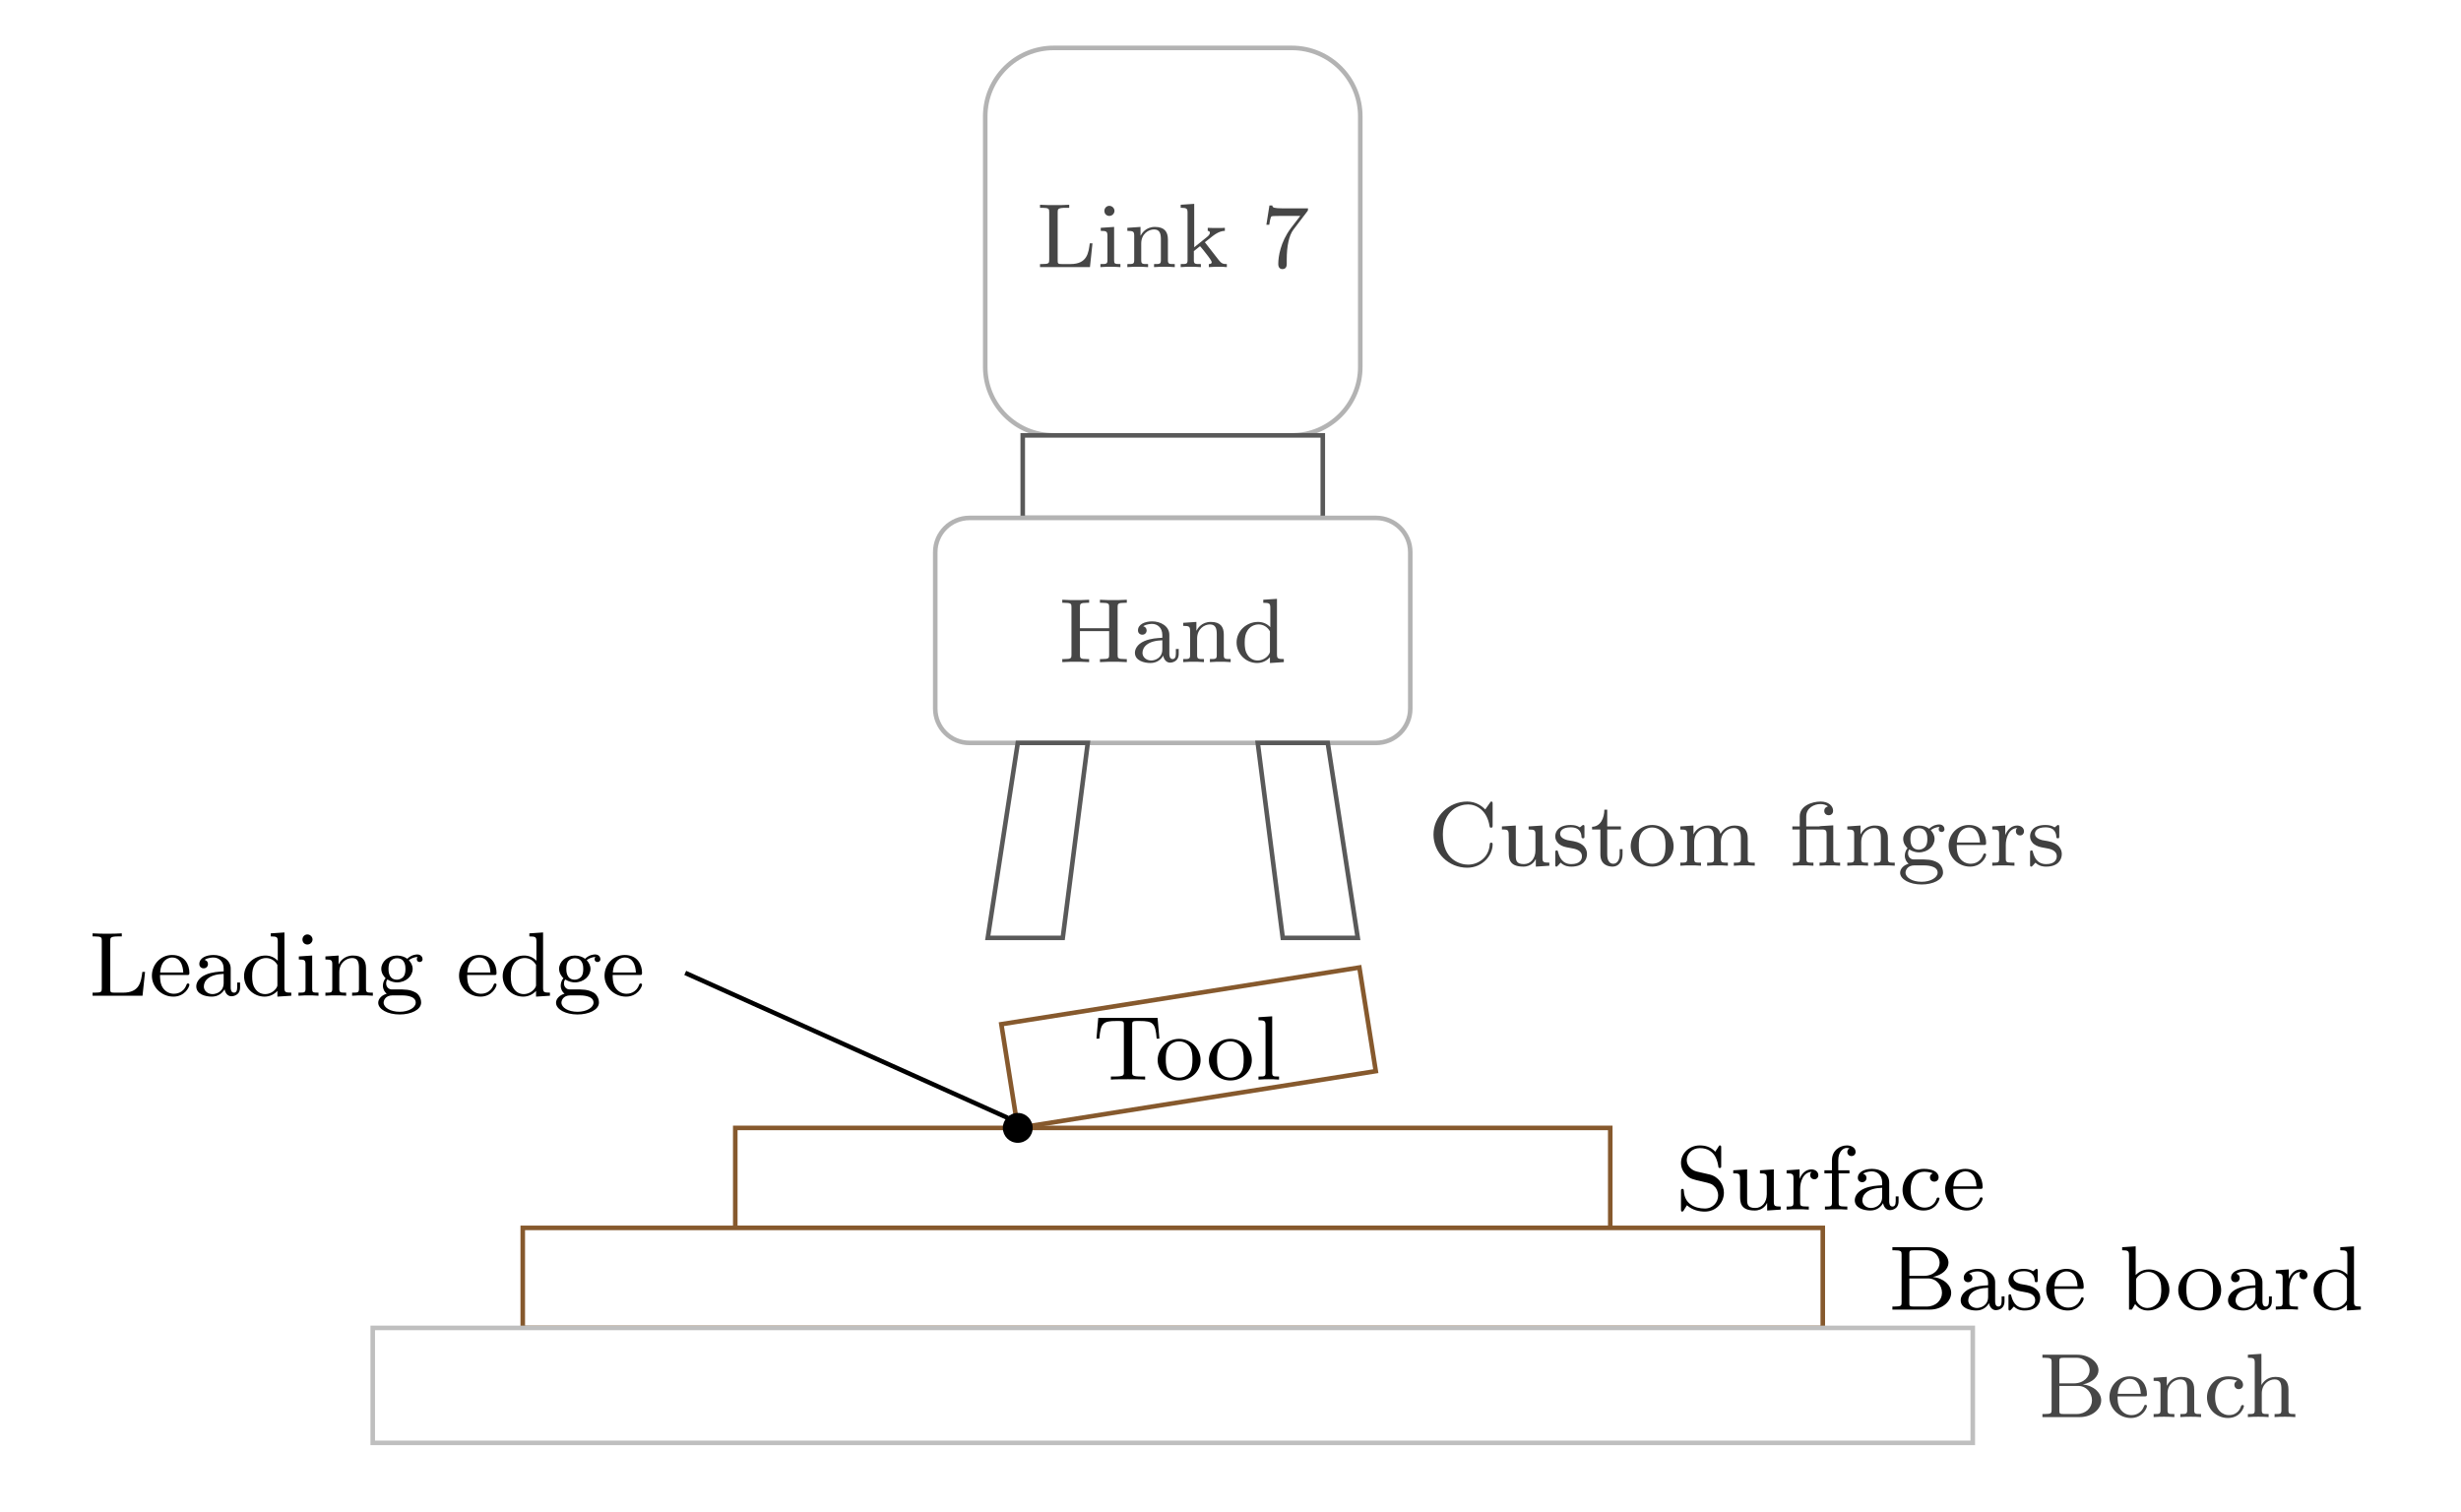
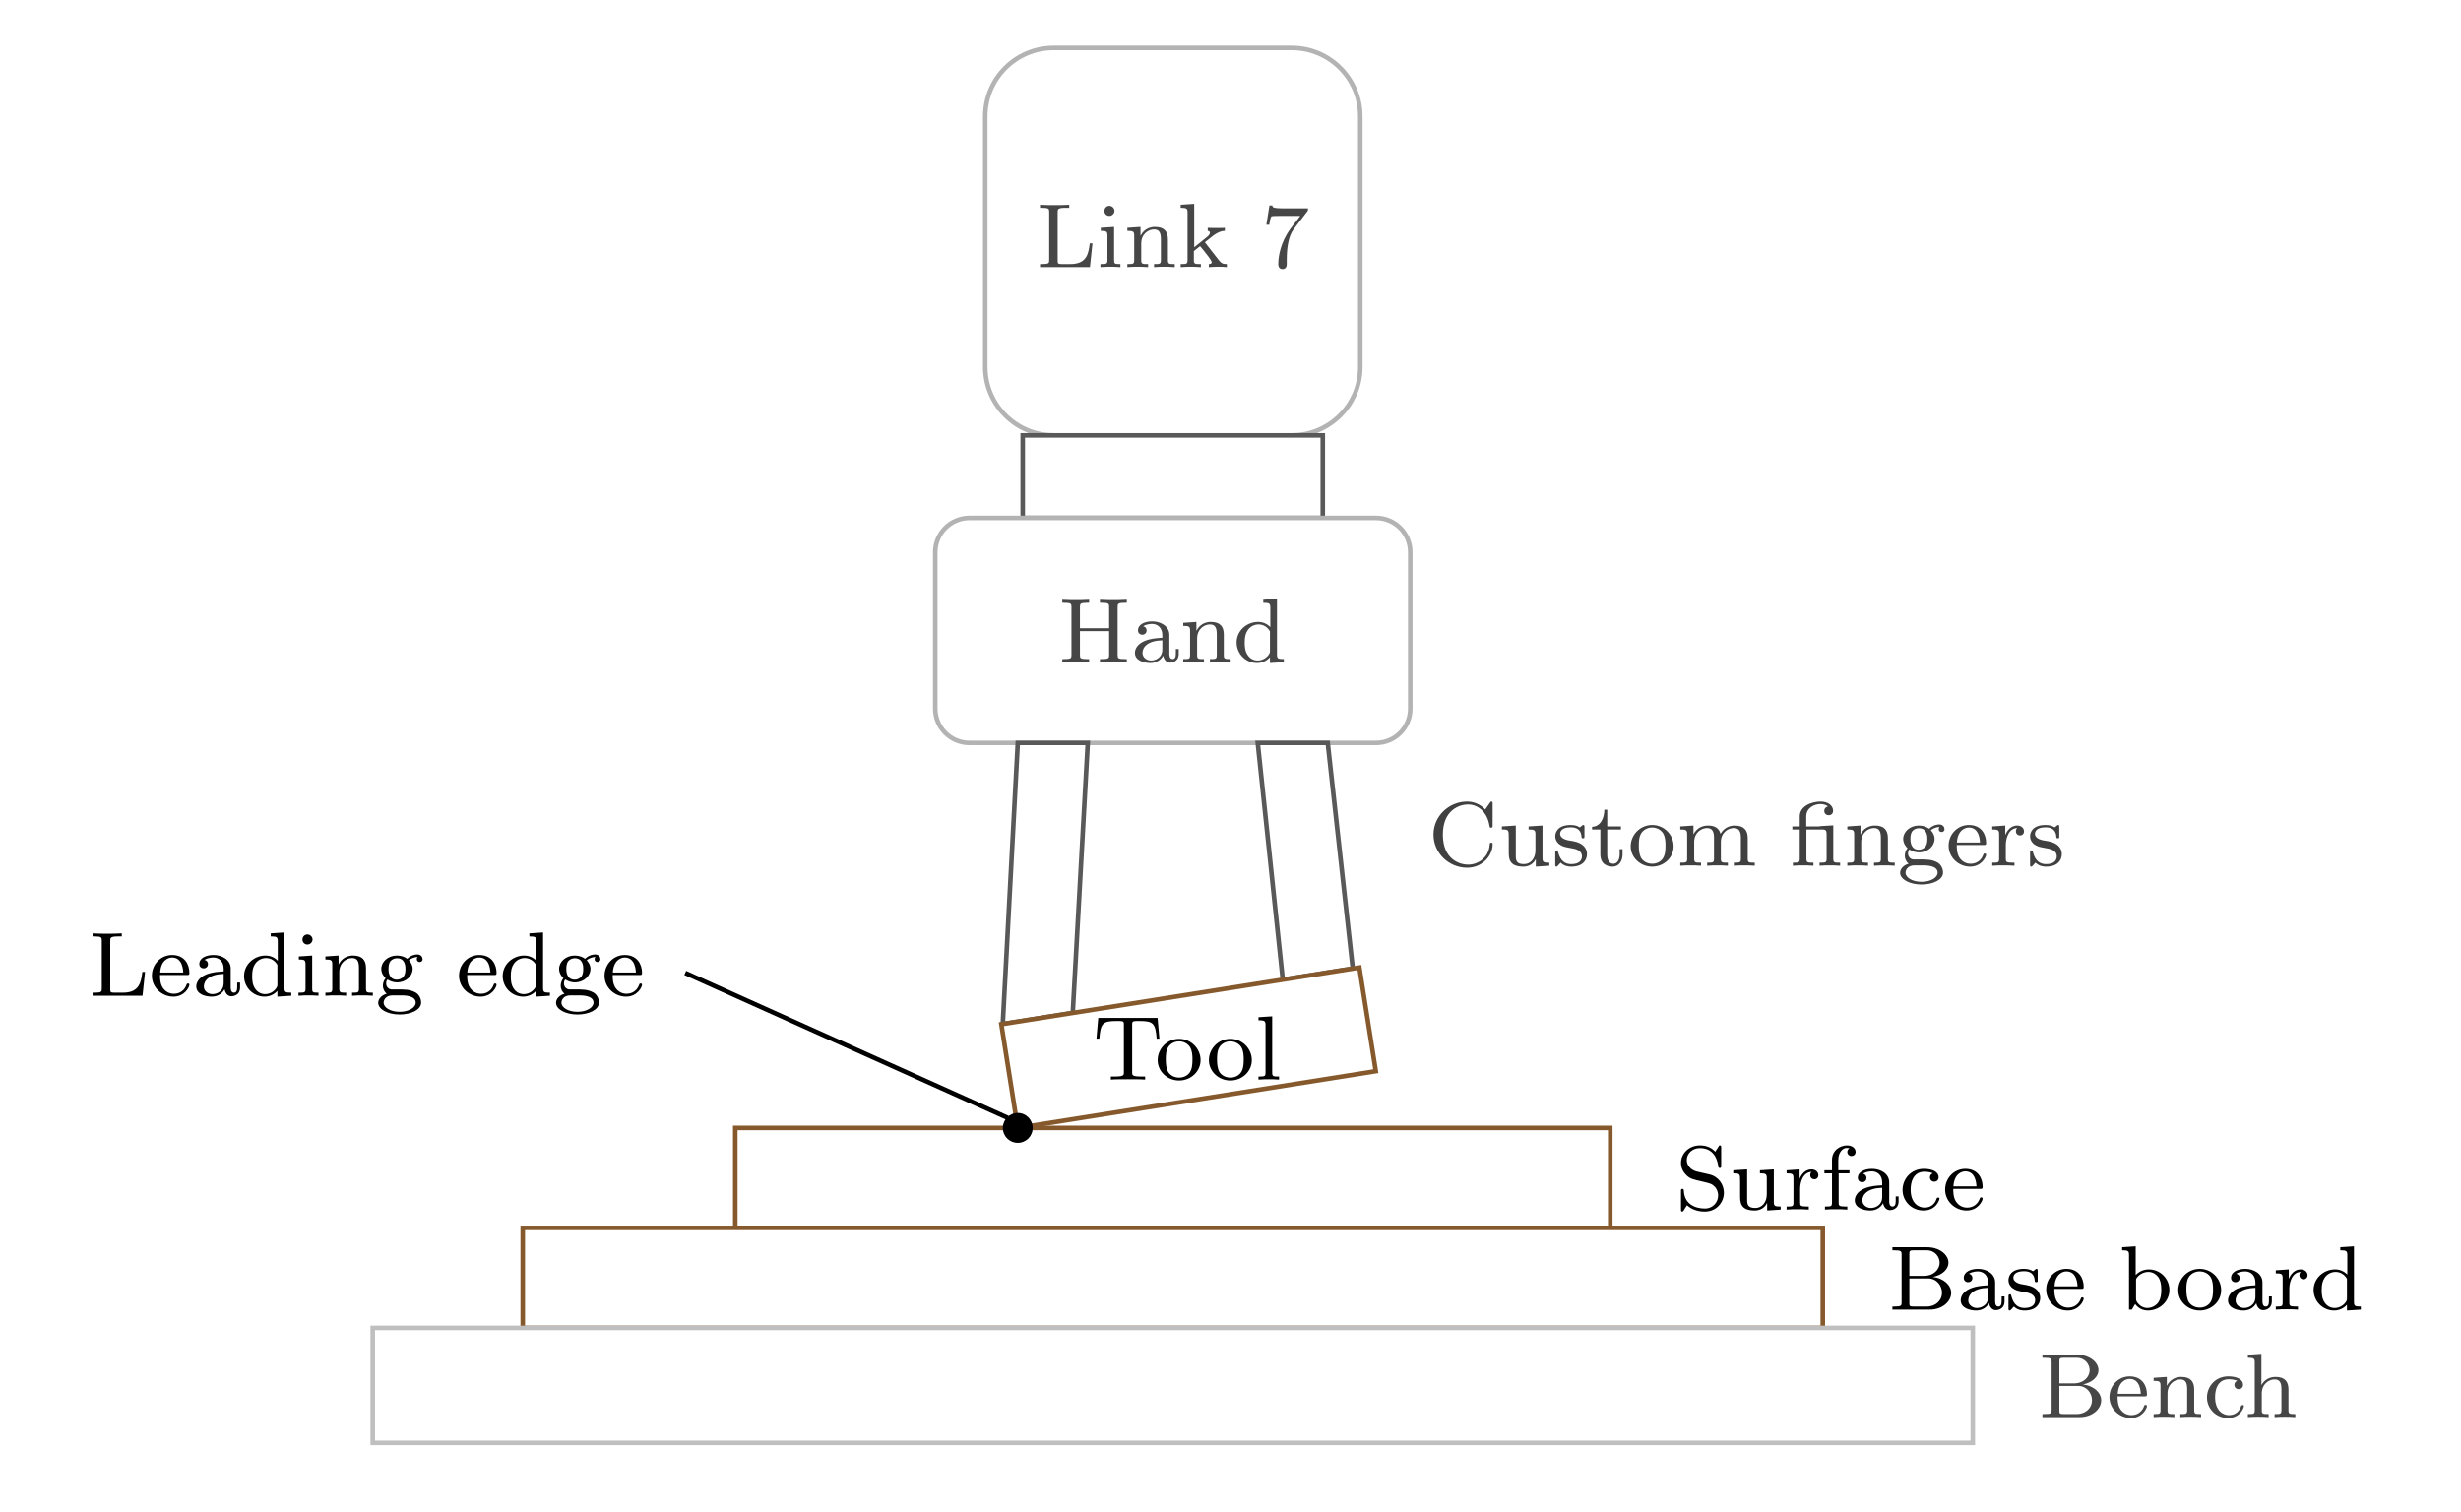
- <svg xmlns="http://www.w3.org/2000/svg" xmlns:xlink="http://www.w3.org/1999/xlink" width="213.285pt" height="131.031pt" viewBox="0 0 213.285 131.031">
+ <svg xmlns="http://www.w3.org/2000/svg" xmlns:xlink="http://www.w3.org/1999/xlink" width="213.285" height="131.031" viewBox="0 0 213.285 131.031">
  <defs>
    <g>
      <g id="glyph-0-0">
        <path d="M 4.891 -2.062 L 4.656 -2.062 C 4.547 -1.234 4.438 -0.266 2.984 -0.266 L 2.25 -0.266 C 1.891 -0.266 1.875 -0.312 1.875 -0.578 L 1.875 -4.75 C 1.875 -5.031 1.875 -5.141 2.609 -5.141 L 2.875 -5.141 L 2.875 -5.406 C 2.516 -5.375 1.938 -5.375 1.562 -5.375 C 1.031 -5.375 1.016 -5.375 0.344 -5.406 L 0.344 -5.141 L 0.516 -5.141 C 1.125 -5.141 1.141 -5.047 1.141 -4.766 L 1.141 -0.641 C 1.141 -0.344 1.125 -0.266 0.516 -0.266 L 0.344 -0.266 L 0.344 0 L 4.672 0 Z M 4.891 -2.062 " />
      </g>
      <g id="glyph-0-1">
        <path d="M 1.547 -4.875 C 1.547 -5.094 1.359 -5.312 1.094 -5.312 C 0.875 -5.312 0.672 -5.125 0.672 -4.875 C 0.672 -4.594 0.891 -4.438 1.094 -4.438 C 1.375 -4.438 1.547 -4.672 1.547 -4.875 Z M 0.359 -3.406 L 0.359 -3.141 C 0.859 -3.141 0.938 -3.094 0.938 -2.703 L 0.938 -0.609 C 0.938 -0.266 0.844 -0.266 0.328 -0.266 L 0.328 0 C 0.641 -0.031 1.078 -0.031 1.203 -0.031 C 1.297 -0.031 1.781 -0.031 2.062 0 L 2.062 -0.266 C 1.547 -0.266 1.516 -0.297 1.516 -0.609 L 1.516 -3.484 Z M 0.359 -3.406 " />
      </g>
      <g id="glyph-0-2">
        <path d="M 3.844 -2.391 C 3.844 -3.062 3.547 -3.484 2.719 -3.484 C 1.922 -3.484 1.578 -2.922 1.484 -2.734 L 1.469 -2.734 L 1.469 -3.484 L 0.328 -3.406 L 0.328 -3.141 C 0.859 -3.141 0.922 -3.078 0.922 -2.703 L 0.922 -0.609 C 0.922 -0.266 0.828 -0.266 0.328 -0.266 L 0.328 0 C 0.672 -0.031 1.016 -0.031 1.219 -0.031 C 1.453 -0.031 1.781 -0.031 2.125 0 L 2.125 -0.266 C 1.625 -0.266 1.531 -0.266 1.531 -0.609 L 1.531 -2.047 C 1.531 -2.875 2.156 -3.266 2.641 -3.266 C 3.125 -3.266 3.234 -2.922 3.234 -2.422 L 3.234 -0.609 C 3.234 -0.266 3.141 -0.266 2.641 -0.266 L 2.641 0 C 2.984 -0.031 3.328 -0.031 3.547 -0.031 C 3.766 -0.031 4.109 -0.031 4.438 0 L 4.438 -0.266 C 3.938 -0.266 3.844 -0.266 3.844 -0.609 Z M 3.844 -2.391 " />
      </g>
      <g id="glyph-0-3">
        <path d="M 2.375 -2.156 L 3.047 -2.688 C 3.578 -3.094 3.906 -3.141 4.109 -3.141 L 4.109 -3.406 C 3.906 -3.391 3.797 -3.391 3.484 -3.391 C 3.094 -3.391 2.984 -3.391 2.625 -3.406 L 2.625 -3.141 C 2.781 -3.141 2.812 -3.031 2.812 -2.984 C 2.812 -2.828 2.656 -2.688 2.594 -2.641 L 1.453 -1.719 L 1.453 -5.484 L 0.281 -5.406 L 0.281 -5.141 C 0.812 -5.141 0.875 -5.078 0.875 -4.703 L 0.875 -0.609 C 0.875 -0.266 0.781 -0.266 0.281 -0.266 L 0.281 0 C 0.578 -0.031 1.016 -0.031 1.141 -0.031 C 1.297 -0.031 1.719 -0.031 2.031 0 L 2.031 -0.266 C 1.516 -0.266 1.422 -0.266 1.422 -0.609 L 1.422 -1.391 L 1.953 -1.812 C 1.984 -1.812 2.188 -1.531 2.312 -1.391 C 2.438 -1.219 2.562 -1.062 2.688 -0.906 C 2.797 -0.75 2.969 -0.531 2.969 -0.422 C 2.969 -0.281 2.812 -0.266 2.719 -0.266 L 2.719 0 C 3.062 -0.031 3.422 -0.031 3.547 -0.031 C 3.844 -0.031 4.016 -0.031 4.281 0 L 4.281 -0.266 C 3.953 -0.266 3.812 -0.297 3.531 -0.672 Z M 2.375 -2.156 " />
      </g>
      <g id="glyph-0-4">
        <path d="M 4 -4.812 C 4.078 -4.906 4.078 -4.922 4.078 -5.094 L 2.062 -5.094 C 1.859 -5.094 1.625 -5.094 1.422 -5.109 C 1.016 -5.141 1 -5.219 0.984 -5.344 L 0.734 -5.344 L 0.469 -3.672 L 0.719 -3.672 C 0.734 -3.797 0.812 -4.344 0.922 -4.406 C 1.016 -4.438 1.609 -4.438 1.719 -4.438 L 3.406 -4.438 L 2.578 -3.359 C 1.688 -2.156 1.5 -0.906 1.5 -0.281 C 1.5 -0.203 1.5 0.172 1.859 0.172 C 2.234 0.172 2.234 -0.188 2.234 -0.281 L 2.234 -0.672 C 2.234 -1.797 2.422 -2.734 2.812 -3.25 Z M 4 -4.812 " />
      </g>
      <g id="glyph-0-5">
        <path d="M 5.141 -4.766 C 5.141 -5.047 5.156 -5.141 5.766 -5.141 L 5.938 -5.141 L 5.938 -5.406 C 5.266 -5.375 5.25 -5.375 4.781 -5.375 C 4.297 -5.375 4.281 -5.375 3.609 -5.406 L 3.609 -5.141 L 3.781 -5.141 C 4.391 -5.141 4.406 -5.047 4.406 -4.766 L 4.406 -2.938 L 1.875 -2.938 L 1.875 -4.766 C 1.875 -5.047 1.891 -5.141 2.5 -5.141 L 2.672 -5.141 L 2.672 -5.406 C 2 -5.375 1.984 -5.375 1.516 -5.375 C 1.031 -5.375 1.016 -5.375 0.344 -5.406 L 0.344 -5.141 L 0.516 -5.141 C 1.125 -5.141 1.141 -5.047 1.141 -4.766 L 1.141 -0.641 C 1.141 -0.344 1.125 -0.266 0.516 -0.266 L 0.344 -0.266 L 0.344 0 C 1.016 -0.031 1.031 -0.031 1.516 -0.031 C 1.984 -0.031 2 -0.031 2.672 0 L 2.672 -0.266 L 2.5 -0.266 C 1.891 -0.266 1.875 -0.344 1.875 -0.641 L 1.875 -2.688 L 4.406 -2.688 L 4.406 -0.641 C 4.406 -0.344 4.391 -0.266 3.781 -0.266 L 3.609 -0.266 L 3.609 0 C 4.281 -0.031 4.297 -0.031 4.781 -0.031 C 5.25 -0.031 5.266 -0.031 5.938 0 L 5.938 -0.266 L 5.766 -0.266 C 5.156 -0.266 5.141 -0.344 5.141 -0.641 Z M 5.141 -4.766 " />
      </g>
      <g id="glyph-0-6">
        <path d="M 3.328 -2.359 C 3.328 -3.125 2.562 -3.531 1.844 -3.531 C 1.188 -3.531 0.609 -3.266 0.609 -2.75 C 0.609 -2.516 0.781 -2.375 0.984 -2.375 C 1.203 -2.375 1.359 -2.531 1.359 -2.75 C 1.359 -2.938 1.234 -3.062 1.062 -3.109 C 1.359 -3.312 1.781 -3.312 1.828 -3.312 C 2.281 -3.312 2.719 -3 2.719 -2.344 L 2.719 -2.109 C 2.266 -2.078 1.734 -2.062 1.172 -1.828 C 0.484 -1.531 0.344 -1.062 0.344 -0.812 C 0.344 -0.125 1.141 0.078 1.688 0.078 C 2.266 0.078 2.625 -0.25 2.797 -0.562 C 2.844 -0.266 3.047 0.047 3.391 0.047 C 3.469 0.047 4.141 0.016 4.141 -0.719 L 4.141 -1.141 L 3.891 -1.141 L 3.891 -0.719 C 3.891 -0.391 3.781 -0.266 3.609 -0.266 C 3.328 -0.266 3.328 -0.625 3.328 -0.719 Z M 2.719 -1.109 C 2.719 -0.344 2.078 -0.141 1.75 -0.141 C 1.344 -0.141 1 -0.422 1 -0.797 C 1 -1.328 1.484 -1.859 2.719 -1.891 Z M 2.719 -1.109 " />
      </g>
      <g id="glyph-0-7">
        <path d="M 2.594 -5.406 L 2.594 -5.141 C 3.141 -5.141 3.203 -5.078 3.203 -4.703 L 3.203 -3.031 C 2.922 -3.328 2.547 -3.484 2.141 -3.484 C 1.156 -3.484 0.281 -2.719 0.281 -1.703 C 0.281 -0.734 1.062 0.078 2.062 0.078 C 2.531 0.078 2.922 -0.141 3.172 -0.422 L 3.172 0.078 L 4.375 0 L 4.375 -0.266 C 3.844 -0.266 3.781 -0.312 3.781 -0.703 L 3.781 -5.484 Z M 3.172 -0.984 C 3.172 -0.844 3.172 -0.812 3.062 -0.641 C 2.844 -0.328 2.469 -0.141 2.109 -0.141 C 1.734 -0.141 1.422 -0.328 1.234 -0.625 C 1.016 -0.938 0.984 -1.328 0.984 -1.688 C 0.984 -2.156 1.047 -2.469 1.234 -2.75 C 1.422 -3.047 1.781 -3.266 2.188 -3.266 C 2.562 -3.266 2.938 -3.078 3.172 -2.672 Z M 3.172 -0.984 " />
      </g>
      <g id="glyph-0-8">
        <path d="M 5.594 -5.359 C 5.594 -5.484 5.594 -5.562 5.484 -5.562 C 5.438 -5.562 5.422 -5.562 5.359 -5.453 L 4.953 -4.875 C 4.672 -5.172 4.141 -5.562 3.391 -5.562 C 1.797 -5.562 0.469 -4.297 0.469 -2.703 C 0.469 -1.109 1.781 0.172 3.391 0.172 C 4.719 0.172 5.594 -0.891 5.594 -1.844 C 5.594 -1.922 5.594 -2 5.469 -2 C 5.375 -2 5.359 -1.953 5.344 -1.875 C 5.281 -0.672 4.297 -0.094 3.469 -0.094 C 2.797 -0.094 1.281 -0.5 1.281 -2.703 C 1.281 -4.828 2.719 -5.312 3.469 -5.312 C 4.203 -5.312 5.125 -4.781 5.328 -3.422 C 5.344 -3.359 5.344 -3.297 5.453 -3.297 C 5.594 -3.297 5.594 -3.359 5.594 -3.5 Z M 5.594 -5.359 " />
      </g>
      <g id="glyph-0-9">
        <path d="M 2.641 -3.406 L 2.641 -3.141 C 3.172 -3.141 3.234 -3.078 3.234 -2.703 L 3.234 -1.328 C 3.234 -0.641 2.828 -0.141 2.234 -0.141 C 1.562 -0.141 1.531 -0.484 1.531 -0.875 L 1.531 -3.484 L 0.328 -3.406 L 0.328 -3.141 C 0.922 -3.141 0.922 -3.109 0.922 -2.406 L 0.922 -1.219 C 0.922 -0.656 0.922 0.078 2.188 0.078 C 2.938 0.078 3.219 -0.484 3.25 -0.562 L 3.266 -0.562 L 3.266 0.078 L 4.438 0 L 4.438 -0.266 C 3.906 -0.266 3.844 -0.312 3.844 -0.703 L 3.844 -3.484 Z M 2.641 -3.406 " />
      </g>
      <g id="glyph-0-10">
        <path d="M 2.812 -3.328 C 2.812 -3.453 2.812 -3.531 2.719 -3.531 C 2.672 -3.531 2.656 -3.531 2.516 -3.406 C 2.5 -3.391 2.438 -3.328 2.406 -3.328 C 2.406 -3.328 2.391 -3.328 2.344 -3.359 C 2.219 -3.438 1.984 -3.531 1.625 -3.531 C 0.516 -3.531 0.281 -2.922 0.281 -2.547 C 0.281 -2.156 0.562 -1.922 0.594 -1.891 C 0.906 -1.656 1.094 -1.625 1.625 -1.531 C 2 -1.469 2.594 -1.359 2.594 -0.812 C 2.594 -0.5 2.391 -0.141 1.672 -0.141 C 0.875 -0.141 0.641 -0.766 0.531 -1.172 C 0.5 -1.281 0.5 -1.328 0.406 -1.328 C 0.281 -1.328 0.281 -1.25 0.281 -1.109 L 0.281 -0.125 C 0.281 0 0.281 0.078 0.375 0.078 C 0.422 0.078 0.438 0.078 0.578 -0.078 C 0.609 -0.125 0.703 -0.219 0.75 -0.266 C 1.094 0.062 1.469 0.078 1.672 0.078 C 2.688 0.078 3.031 -0.5 3.031 -1.016 C 3.031 -1.406 2.797 -1.953 1.859 -2.125 C 1.797 -2.141 1.359 -2.219 1.328 -2.219 C 1.078 -2.281 0.703 -2.438 0.703 -2.766 C 0.703 -3 0.875 -3.328 1.625 -3.328 C 2.516 -3.328 2.547 -2.688 2.562 -2.453 C 2.578 -2.391 2.625 -2.375 2.688 -2.375 C 2.812 -2.375 2.812 -2.422 2.812 -2.578 Z M 2.812 -3.328 " />
      </g>
      <g id="glyph-0-11">
        <path d="M 1.469 -3.141 L 2.656 -3.141 L 2.656 -3.406 L 1.469 -3.406 L 1.469 -4.859 L 1.219 -4.859 C 1.219 -4.141 0.891 -3.391 0.156 -3.375 L 0.156 -3.141 L 0.875 -3.141 L 0.875 -0.984 C 0.875 -0.062 1.578 0.078 1.938 0.078 C 2.469 0.078 2.797 -0.391 2.797 -0.984 L 2.797 -1.438 L 2.547 -1.438 L 2.547 -1 C 2.547 -0.453 2.297 -0.172 2 -0.172 C 1.469 -0.172 1.469 -0.844 1.469 -0.969 Z M 1.469 -3.141 " />
      </g>
      <g id="glyph-0-12">
        <path d="M 3.953 -1.688 C 3.953 -2.672 3.141 -3.531 2.094 -3.531 C 1.047 -3.531 0.234 -2.672 0.234 -1.688 C 0.234 -0.703 1.078 0.078 2.094 0.078 C 3.109 0.078 3.953 -0.703 3.953 -1.688 Z M 2.094 -0.172 C 1.672 -0.172 1.344 -0.375 1.156 -0.641 C 0.969 -0.969 0.938 -1.359 0.938 -1.75 C 0.938 -2.062 0.938 -2.531 1.188 -2.875 C 1.391 -3.141 1.719 -3.312 2.094 -3.312 C 2.5 -3.312 2.844 -3.109 3.031 -2.828 C 3.234 -2.5 3.25 -2.078 3.25 -1.75 C 3.25 -1.391 3.234 -0.953 3.016 -0.625 C 2.797 -0.312 2.438 -0.172 2.094 -0.172 Z M 2.094 -0.172 " />
      </g>
      <g id="glyph-0-13">
        <path d="M 6.172 -2.391 C 6.172 -3.031 5.891 -3.484 5.031 -3.484 C 4.312 -3.484 3.938 -2.984 3.812 -2.766 C 3.672 -3.328 3.219 -3.484 2.719 -3.484 C 1.938 -3.484 1.578 -2.938 1.484 -2.734 L 1.469 -2.734 L 1.469 -3.484 L 0.328 -3.406 L 0.328 -3.141 C 0.859 -3.141 0.922 -3.078 0.922 -2.703 L 0.922 -0.609 C 0.922 -0.266 0.828 -0.266 0.328 -0.266 L 0.328 0 C 0.672 -0.031 1.016 -0.031 1.219 -0.031 C 1.453 -0.031 1.781 -0.031 2.125 0 L 2.125 -0.266 C 1.625 -0.266 1.531 -0.266 1.531 -0.609 L 1.531 -2.047 C 1.531 -2.875 2.156 -3.266 2.656 -3.266 C 3.156 -3.266 3.25 -2.859 3.25 -2.422 L 3.25 -0.609 C 3.25 -0.266 3.156 -0.266 2.656 -0.266 L 2.656 0 C 2.984 -0.031 3.344 -0.031 3.547 -0.031 C 3.781 -0.031 4.109 -0.031 4.453 0 L 4.453 -0.266 C 3.938 -0.266 3.844 -0.266 3.844 -0.609 L 3.844 -2.047 C 3.844 -2.875 4.469 -3.266 4.969 -3.266 C 5.484 -3.266 5.578 -2.859 5.578 -2.422 L 5.578 -0.609 C 5.578 -0.266 5.484 -0.266 4.969 -0.266 L 4.969 0 C 5.312 -0.031 5.656 -0.031 5.875 -0.031 C 6.109 -0.031 6.438 -0.031 6.781 0 L 6.781 -0.266 C 6.266 -0.266 6.172 -0.266 6.172 -0.609 Z M 6.172 -2.391 " />
      </g>
      <g id="glyph-0-14">
        <path d="M 2.75 -3.438 C 2.656 -3.422 2.609 -3.422 2.594 -3.422 C 2.578 -3.406 2.562 -3.406 2.453 -3.406 L 1.438 -3.406 L 1.438 -4.266 C 1.438 -5.047 2.172 -5.344 2.656 -5.344 C 2.891 -5.344 3.125 -5.297 3.328 -5.141 C 3.312 -5.141 3 -5.078 3 -4.75 C 3 -4.5 3.203 -4.375 3.391 -4.375 C 3.5 -4.375 3.766 -4.438 3.766 -4.766 C 3.766 -5.188 3.359 -5.562 2.688 -5.562 C 1.906 -5.562 0.875 -5.172 0.875 -4.281 L 0.875 -3.406 L 0.234 -3.406 L 0.234 -3.141 L 0.875 -3.141 L 0.875 -0.609 C 0.875 -0.266 0.781 -0.266 0.281 -0.266 L 0.281 0 C 0.578 -0.031 1.031 -0.031 1.156 -0.031 C 1.328 -0.031 1.75 -0.031 2.062 0 L 2.062 -0.266 C 1.547 -0.266 1.453 -0.266 1.453 -0.609 L 1.453 -3.141 L 2.812 -3.141 C 3.141 -3.141 3.203 -3.047 3.203 -2.719 L 3.203 -0.609 C 3.203 -0.266 3.109 -0.266 2.594 -0.266 L 2.594 0 C 2.906 -0.031 3.359 -0.031 3.484 -0.031 C 3.641 -0.031 4.078 -0.031 4.375 0 L 4.375 -0.266 C 3.875 -0.266 3.781 -0.266 3.781 -0.609 L 3.781 -3.5 Z M 2.75 -3.438 " />
      </g>
      <g id="glyph-0-15">
        <path d="M 1.375 -0.547 C 1.125 -0.562 0.922 -0.781 0.922 -1.062 C 0.922 -1.25 0.969 -1.328 1.031 -1.406 C 1.359 -1.203 1.672 -1.156 1.859 -1.156 C 2.641 -1.156 3.219 -1.703 3.219 -2.328 C 3.219 -2.625 3.078 -2.875 2.891 -3.078 C 3 -3.172 3.266 -3.344 3.656 -3.359 C 3.625 -3.328 3.578 -3.281 3.578 -3.156 C 3.578 -3.016 3.688 -2.922 3.828 -2.922 C 3.938 -2.922 4.078 -2.984 4.078 -3.172 C 4.078 -3.312 3.969 -3.578 3.625 -3.578 C 3.484 -3.578 3.109 -3.547 2.75 -3.203 C 2.547 -3.359 2.234 -3.484 1.859 -3.484 C 1.078 -3.484 0.5 -2.938 0.5 -2.328 C 0.5 -1.953 0.719 -1.672 0.875 -1.516 C 0.703 -1.328 0.641 -1.062 0.641 -0.875 C 0.641 -0.547 0.797 -0.312 0.969 -0.172 C 0.562 -0.062 0.234 0.25 0.234 0.609 C 0.234 1.172 1.047 1.625 2.094 1.625 C 3.078 1.625 3.953 1.219 3.953 0.594 C 3.953 0.172 3.703 -0.172 3.438 -0.297 C 2.969 -0.547 2.578 -0.547 1.812 -0.547 Z M 1.859 -1.391 C 1.125 -1.391 1.125 -2.156 1.125 -2.328 C 1.125 -2.609 1.172 -2.828 1.281 -2.984 C 1.422 -3.156 1.641 -3.25 1.859 -3.25 C 2.594 -3.25 2.594 -2.5 2.594 -2.328 C 2.594 -2.031 2.547 -1.828 2.438 -1.672 C 2.266 -1.453 2.016 -1.391 1.859 -1.391 Z M 2.234 -0.031 C 2.453 -0.031 3.484 -0.031 3.484 0.594 C 3.484 1.031 2.875 1.391 2.094 1.391 C 1.297 1.391 0.703 1.031 0.703 0.594 C 0.703 0.438 0.828 -0.031 1.484 -0.031 Z M 2.234 -0.031 " />
      </g>
      <g id="glyph-0-16">
        <path d="M 3.266 -1.797 C 3.438 -1.797 3.484 -1.797 3.484 -1.984 C 3.484 -2.688 3.094 -3.531 1.984 -3.531 C 1 -3.531 0.234 -2.719 0.234 -1.734 C 0.234 -0.719 1.094 0.078 2.094 0.078 C 3.094 0.078 3.484 -0.766 3.484 -0.953 C 3.484 -0.984 3.469 -1.062 3.359 -1.062 C 3.266 -1.062 3.25 -1 3.234 -0.953 C 2.953 -0.188 2.281 -0.172 2.141 -0.172 C 1.781 -0.172 1.422 -0.328 1.172 -0.703 C 0.938 -1.062 0.938 -1.562 0.938 -1.797 Z M 0.953 -2.016 C 1.016 -3.109 1.688 -3.312 1.984 -3.312 C 2.906 -3.312 2.938 -2.188 2.953 -2.016 Z M 0.953 -2.016 " />
      </g>
      <g id="glyph-0-17">
        <path d="M 1.453 -1.797 C 1.453 -2.391 1.703 -3.25 2.453 -3.266 C 2.406 -3.234 2.328 -3.172 2.328 -2.984 C 2.328 -2.75 2.516 -2.625 2.688 -2.625 C 2.875 -2.625 3.031 -2.766 3.031 -2.984 C 3.031 -3.266 2.781 -3.484 2.438 -3.484 C 1.922 -3.484 1.578 -3.094 1.406 -2.656 L 1.406 -3.484 L 0.281 -3.406 L 0.281 -3.141 C 0.812 -3.141 0.875 -3.078 0.875 -2.703 L 0.875 -0.609 C 0.875 -0.266 0.781 -0.266 0.281 -0.266 L 0.281 0 C 0.578 -0.031 1.016 -0.031 1.203 -0.031 C 1.672 -0.031 1.688 -0.031 2.203 0 L 2.203 -0.266 L 2.047 -0.266 C 1.469 -0.266 1.453 -0.344 1.453 -0.625 Z M 1.453 -1.797 " />
      </g>
      <g id="glyph-0-18">
        <path d="M 5.594 -5.344 L 0.453 -5.344 L 0.297 -3.547 L 0.547 -3.547 C 0.656 -4.891 0.844 -5.078 2.047 -5.078 C 2.203 -5.078 2.438 -5.078 2.5 -5.062 C 2.656 -5.031 2.672 -4.953 2.672 -4.766 L 2.672 -0.641 C 2.672 -0.375 2.672 -0.266 1.844 -0.266 L 1.547 -0.266 L 1.547 0 C 1.828 -0.031 2.688 -0.031 3.031 -0.031 C 3.375 -0.031 4.219 -0.031 4.516 0 L 4.516 -0.266 L 4.219 -0.266 C 3.391 -0.266 3.391 -0.375 3.391 -0.641 L 3.391 -4.766 C 3.391 -4.938 3.391 -5.031 3.562 -5.062 C 3.625 -5.078 3.859 -5.078 4.016 -5.078 C 5.219 -5.078 5.406 -4.891 5.516 -3.547 L 5.75 -3.547 Z M 5.594 -5.344 " />
      </g>
      <g id="glyph-0-19">
        <path d="M 1.516 -5.484 L 0.328 -5.406 L 0.328 -5.141 C 0.875 -5.141 0.938 -5.078 0.938 -4.703 L 0.938 -0.609 C 0.938 -0.266 0.844 -0.266 0.328 -0.266 L 0.328 0 C 0.641 -0.031 1.078 -0.031 1.219 -0.031 C 1.375 -0.031 1.797 -0.031 2.109 0 L 2.109 -0.266 C 1.609 -0.266 1.516 -0.266 1.516 -0.609 Z M 1.516 -5.484 " />
      </g>
      <g id="glyph-0-20">
        <path d="M 1.844 -3.297 C 1.344 -3.422 0.969 -3.812 0.969 -4.297 C 0.969 -4.828 1.422 -5.328 2.109 -5.328 C 3.484 -5.328 3.656 -4.047 3.703 -3.75 C 3.719 -3.656 3.719 -3.609 3.828 -3.609 C 3.953 -3.609 3.953 -3.656 3.953 -3.812 L 3.953 -5.359 C 3.953 -5.484 3.953 -5.562 3.844 -5.562 C 3.781 -5.562 3.766 -5.547 3.719 -5.453 L 3.438 -5.016 C 3.047 -5.453 2.531 -5.562 2.109 -5.562 C 1.156 -5.562 0.469 -4.859 0.469 -4.047 C 0.469 -3.453 0.812 -3.109 0.953 -2.969 C 1.234 -2.688 1.5 -2.609 2.359 -2.422 C 3.031 -2.266 3.156 -2.234 3.422 -1.953 C 3.5 -1.875 3.688 -1.609 3.688 -1.219 C 3.688 -0.672 3.266 -0.094 2.531 -0.094 C 1.656 -0.094 0.766 -0.516 0.719 -1.609 C 0.703 -1.734 0.703 -1.797 0.594 -1.797 C 0.469 -1.797 0.469 -1.734 0.469 -1.578 L 0.469 -0.047 C 0.469 0.094 0.469 0.172 0.562 0.172 C 0.625 0.172 0.641 0.156 0.703 0.078 C 0.734 0.031 0.766 -0.047 0.984 -0.375 C 1.484 0.062 2.062 0.172 2.531 0.172 C 3.531 0.172 4.188 -0.609 4.188 -1.469 C 4.188 -2.156 3.734 -2.859 2.938 -3.047 Z M 1.844 -3.297 " />
      </g>
      <g id="glyph-0-21">
        <path d="M 1.516 -3.141 L 2.453 -3.141 L 2.453 -3.406 L 1.484 -3.406 L 1.484 -4.297 C 1.484 -4.984 1.875 -5.344 2.219 -5.344 C 2.344 -5.344 2.422 -5.312 2.453 -5.312 C 2.312 -5.234 2.266 -5.094 2.266 -5 C 2.266 -4.797 2.422 -4.641 2.625 -4.641 C 2.844 -4.641 2.984 -4.797 2.984 -5 C 2.984 -5.344 2.656 -5.562 2.234 -5.562 C 1.641 -5.562 0.938 -5.141 0.938 -4.297 L 0.938 -3.406 L 0.281 -3.406 L 0.281 -3.141 L 0.938 -3.141 L 0.938 -0.609 C 0.938 -0.266 0.844 -0.266 0.328 -0.266 L 0.328 0 C 0.641 -0.031 1.078 -0.031 1.266 -0.031 C 1.734 -0.031 1.75 -0.031 2.266 0 L 2.266 -0.266 L 2.109 -0.266 C 1.531 -0.266 1.516 -0.344 1.516 -0.625 Z M 1.516 -3.141 " />
      </g>
      <g id="glyph-0-22">
        <path d="M 2.906 -3.141 C 2.688 -3.062 2.656 -2.891 2.656 -2.797 C 2.656 -2.578 2.812 -2.422 3.031 -2.422 C 3.234 -2.422 3.406 -2.562 3.406 -2.797 C 3.406 -3.281 2.859 -3.531 2.125 -3.531 C 1.016 -3.531 0.281 -2.656 0.281 -1.703 C 0.281 -0.703 1.094 0.078 2.094 0.078 C 3.203 0.078 3.484 -0.859 3.484 -0.953 C 3.484 -1.047 3.391 -1.047 3.359 -1.047 C 3.312 -1.047 3.266 -1.031 3.234 -0.953 C 3.188 -0.797 2.969 -0.172 2.172 -0.172 C 1.688 -0.172 0.984 -0.547 0.984 -1.719 C 0.984 -2.859 1.562 -3.281 2.141 -3.281 C 2.219 -3.281 2.625 -3.281 2.906 -3.141 Z M 2.906 -3.141 " />
      </g>
      <g id="glyph-0-23">
        <path d="M 0.375 -5.406 L 0.375 -5.141 L 0.547 -5.141 C 1.156 -5.141 1.172 -5.047 1.172 -4.766 L 1.172 -0.641 C 1.172 -0.344 1.156 -0.266 0.547 -0.266 L 0.375 -0.266 L 0.375 0 L 3.609 0 C 4.703 0 5.469 -0.703 5.469 -1.453 C 5.469 -2.094 4.859 -2.719 3.875 -2.828 C 4.734 -3 5.234 -3.531 5.234 -4.062 C 5.234 -4.766 4.438 -5.406 3.391 -5.406 Z M 1.844 -2.922 L 1.844 -4.812 C 1.844 -5.078 1.859 -5.141 2.234 -5.141 L 3.328 -5.141 C 4.109 -5.141 4.469 -4.531 4.469 -4.062 C 4.469 -3.531 4 -2.922 3.094 -2.922 Z M 2.234 -0.266 C 1.859 -0.266 1.844 -0.312 1.844 -0.578 L 1.844 -2.703 L 3.453 -2.703 C 4.219 -2.703 4.672 -2.078 4.672 -1.453 C 4.672 -0.812 4.141 -0.266 3.344 -0.266 Z M 2.234 -0.266 " />
      </g>
      <g id="glyph-0-24">
        <path d="M 1.453 -5.484 L 0.281 -5.406 L 0.281 -5.141 C 0.812 -5.141 0.875 -5.078 0.875 -4.703 L 0.875 0 L 1.125 0 L 1.406 -0.484 C 1.594 -0.219 1.969 0.078 2.5 0.078 C 3.516 0.078 4.375 -0.703 4.375 -1.703 C 4.375 -2.703 3.562 -3.484 2.594 -3.484 C 1.969 -3.484 1.594 -3.141 1.453 -3 Z M 1.484 -2.5 C 1.484 -2.656 1.484 -2.672 1.594 -2.812 C 1.828 -3.094 2.203 -3.266 2.547 -3.266 C 2.969 -3.266 3.266 -3.016 3.438 -2.781 C 3.562 -2.562 3.672 -2.297 3.672 -1.719 C 3.672 -1.531 3.672 -0.969 3.391 -0.594 C 3.109 -0.25 2.734 -0.141 2.469 -0.141 C 2.094 -0.141 1.781 -0.344 1.578 -0.641 C 1.484 -0.797 1.484 -0.812 1.484 -0.953 Z M 1.484 -2.5 " />
      </g>
      <g id="glyph-0-25">
        <path d="M 3.844 -2.391 C 3.844 -3.062 3.547 -3.484 2.719 -3.484 C 2.016 -3.484 1.656 -3.047 1.516 -2.797 L 1.5 -2.797 L 1.5 -5.484 L 0.328 -5.406 L 0.328 -5.141 C 0.859 -5.141 0.922 -5.078 0.922 -4.703 L 0.922 -0.609 C 0.922 -0.266 0.828 -0.266 0.328 -0.266 L 0.328 0 C 0.672 -0.031 1.016 -0.031 1.219 -0.031 C 1.453 -0.031 1.781 -0.031 2.125 0 L 2.125 -0.266 C 1.625 -0.266 1.531 -0.266 1.531 -0.609 L 1.531 -2.047 C 1.531 -2.875 2.156 -3.266 2.641 -3.266 C 3.125 -3.266 3.234 -2.922 3.234 -2.422 L 3.234 -0.609 C 3.234 -0.266 3.141 -0.266 2.641 -0.266 L 2.641 0 C 2.984 -0.031 3.328 -0.031 3.547 -0.031 C 3.766 -0.031 4.109 -0.031 4.438 0 L 4.438 -0.266 C 3.938 -0.266 3.844 -0.266 3.844 -0.609 Z M 3.844 -2.391 " />
      </g>
    </g>
  </defs>
  <path fill-rule="nonzero" fill="rgb(100%, 100%, 100%)" fill-opacity="1" stroke-width="0.399" stroke-linecap="butt" stroke-linejoin="miter" stroke="rgb(70%, 70%, 70%)" stroke-opacity="1" stroke-miterlimit="10" d="M -16.372 131.484 L -16.372 153.359 C -16.372 156.661 -13.692 159.337 -10.394 159.337 L 10.391 159.337 C 13.692 159.337 16.372 156.661 16.372 153.359 L 16.372 131.484 C 16.372 128.182 13.692 125.507 10.391 125.507 L -10.394 125.507 C -13.692 125.507 -16.372 128.182 -16.372 131.484 Z M -16.372 131.484 " transform="matrix(0.992659, 0, 0, -0.992659, 101.6385, 162.3196)" />
  <g fill="rgb(27.499%, 27.499%, 27.499%)" fill-opacity="1">
    <use xlink:href="#glyph-0-0" x="89.79" y="23.151" />
    <use xlink:href="#glyph-0-1" x="95.04" y="23.151" />
    <use xlink:href="#glyph-0-2" x="97.375" y="23.151" />
    <use xlink:href="#glyph-0-3" x="102.045" y="23.151" />
  </g>
  <g fill="rgb(27.499%, 27.499%, 27.499%)" fill-opacity="1">
    <use xlink:href="#glyph-0-4" x="109.283" y="23.151" />
  </g>
  <path fill-rule="nonzero" fill="rgb(100%, 100%, 100%)" fill-opacity="1" stroke-width="0.399" stroke-linecap="butt" stroke-linejoin="miter" stroke="rgb(34.999%, 34.999%, 34.999%)" stroke-opacity="1" stroke-miterlimit="10" d="M -13.098 118.301 L -13.098 125.507 L 13.098 125.507 L 13.098 118.301 Z M -13.098 118.301 " transform="matrix(0.992659, 0, 0, -0.992659, 101.6385, 162.3196)" />
  <path fill-rule="nonzero" fill="rgb(100%, 100%, 100%)" fill-opacity="1" stroke-width="0.399" stroke-linecap="butt" stroke-linejoin="miter" stroke="rgb(70%, 70%, 70%)" stroke-opacity="1" stroke-miterlimit="10" d="M -20.736 101.648 L -20.736 115.315 C -20.736 116.963 -19.398 118.301 -17.745 118.301 L 17.746 118.301 C 19.398 118.301 20.736 116.963 20.736 115.315 L 20.736 101.648 C 20.736 99.995 19.398 98.657 17.746 98.657 L -17.745 98.657 C -19.398 98.657 -20.736 99.995 -20.736 101.648 Z M -20.736 101.648 " transform="matrix(0.992659, 0, 0, -0.992659, 101.6385, 162.3196)" />
  <g fill="rgb(27.499%, 27.499%, 27.499%)" fill-opacity="1">
    <use xlink:href="#glyph-0-5" x="91.719" y="57.384" />
    <use xlink:href="#glyph-0-6" x="98.015" y="57.384" />
    <use xlink:href="#glyph-0-2" x="102.218" y="57.384" />
    <use xlink:href="#glyph-0-7" x="106.889" y="57.384" />
  </g>
-   <path fill-rule="nonzero" fill="rgb(100%, 100%, 100%)" fill-opacity="1" stroke-width="0.399" stroke-linecap="butt" stroke-linejoin="miter" stroke="rgb(34.999%, 34.999%, 34.999%)" stroke-opacity="1" stroke-miterlimit="10" d="M -13.531 98.657 L -16.152 81.634 L -9.604 81.634 L -7.42 98.657 Z M -13.531 98.657 " transform="matrix(0.992659, 0, 0, -0.992659, 101.6385, 162.3196)" />
-   <path fill-rule="nonzero" fill="rgb(100%, 100%, 100%)" fill-opacity="1" stroke-width="0.399" stroke-linecap="butt" stroke-linejoin="miter" stroke="rgb(34.999%, 34.999%, 34.999%)" stroke-opacity="1" stroke-miterlimit="10" d="M 13.531 98.657 L 16.152 81.634 L 9.604 81.634 L 7.42 98.657 Z M 13.531 98.657 " transform="matrix(0.992659, 0, 0, -0.992659, 101.6385, 162.3196)" />
+   <path fill-rule="nonzero" fill="rgb(100%, 100%, 100%)" fill-opacity="1" stroke-width="0.399" stroke-linecap="butt" stroke-linejoin="miter" stroke="rgb(34.999%, 34.999%, 34.999%)" stroke-opacity="1" stroke-miterlimit="10" d="M -13.531 98.657 L -14.841 74.118 L -8.73 75.086 L -7.42 98.657 Z M -13.531 98.657 " transform="matrix(0.992659, 0, 0, -0.992659, 101.6385, 162.3196)" />
+   <path fill-rule="nonzero" fill="rgb(100%, 100%, 100%)" fill-opacity="1" stroke-width="0.399" stroke-linecap="butt" stroke-linejoin="miter" stroke="rgb(34.999%, 34.999%, 34.999%)" stroke-opacity="1" stroke-miterlimit="10" d="M 13.531 98.657 L 15.715 78.958 L 9.604 77.99 L 7.42 98.657 Z M 13.531 98.657 " transform="matrix(0.992659, 0, 0, -0.992659, 101.6385, 162.3196)" />
  <g fill="rgb(25%, 25%, 25%)" fill-opacity="1">
    <use xlink:href="#glyph-0-8" x="123.766" y="75.031" />
    <use xlink:href="#glyph-0-9" x="129.837" y="75.031" />
    <use xlink:href="#glyph-0-10" x="134.507" y="75.031" />
    <use xlink:href="#glyph-0-11" x="137.823" y="75.031" />
    <use xlink:href="#glyph-0-12" x="141.092" y="75.031" />
    <use xlink:href="#glyph-0-13" x="145.296" y="75.031" />
  </g>
  <g fill="rgb(25%, 25%, 25%)" fill-opacity="1">
    <use xlink:href="#glyph-0-14" x="155.101" y="75.031" />
    <use xlink:href="#glyph-0-2" x="159.772" y="75.031" />
    <use xlink:href="#glyph-0-15" x="164.442" y="75.031" />
    <use xlink:href="#glyph-0-16" x="168.645" y="75.031" />
    <use xlink:href="#glyph-0-17" x="172.381" y="75.031" />
    <use xlink:href="#glyph-0-10" x="175.657" y="75.031" />
  </g>
  <path fill-rule="nonzero" fill="rgb(100%, 100%, 100%)" fill-opacity="1" stroke-width="0.399" stroke-linecap="butt" stroke-linejoin="miter" stroke="rgb(52.499%, 34.999%, 17.499%)" stroke-opacity="1" stroke-miterlimit="10" d="M -13.531 65.043 L -14.967 74.098 L 16.294 79.048 L 17.726 69.998 Z M -13.531 65.043 " transform="matrix(0.992659, 0, 0, -0.992659, 101.6385, 162.3196)" />
  <g fill="rgb(0%, 0%, 0%)" fill-opacity="1">
    <use xlink:href="#glyph-0-18" x="94.729" y="93.566" />
  </g>
  <g fill="rgb(0%, 0%, 0%)" fill-opacity="1">
    <use xlink:href="#glyph-0-12" x="100.096" y="93.566" />
  </g>
  <g fill="rgb(0%, 0%, 0%)" fill-opacity="1">
    <use xlink:href="#glyph-0-12" x="104.537" y="93.566" />
    <use xlink:href="#glyph-0-19" x="108.74" y="93.566" />
  </g>
  <path fill-rule="nonzero" fill="rgb(100%, 100%, 100%)" fill-opacity="1" stroke-width="0.399" stroke-linecap="butt" stroke-linejoin="miter" stroke="rgb(52.499%, 34.999%, 17.499%)" stroke-opacity="1" stroke-miterlimit="10" d="M -38.196 56.315 L -38.196 65.043 L 38.197 65.043 L 38.197 56.315 Z M -38.196 56.315 " transform="matrix(0.992659, 0, 0, -0.992659, 101.6385, 162.3196)" />
  <path fill-rule="nonzero" fill="rgb(100%, 100%, 100%)" fill-opacity="1" stroke-width="0.399" stroke-linecap="butt" stroke-linejoin="miter" stroke="rgb(52.499%, 34.999%, 17.499%)" stroke-opacity="1" stroke-miterlimit="10" d="M -56.75 47.583 L -56.75 56.315 L 56.751 56.315 L 56.751 47.583 Z M -56.75 47.583 " transform="matrix(0.992659, 0, 0, -0.992659, 101.6385, 162.3196)" />
  <path fill-rule="nonzero" fill="rgb(100%, 100%, 100%)" fill-opacity="1" stroke-width="0.399" stroke-linecap="butt" stroke-linejoin="miter" stroke="rgb(75%, 75%, 75%)" stroke-opacity="1" stroke-miterlimit="10" d="M -69.847 37.544 L -69.847 47.583 L 69.847 47.583 L 69.847 37.544 Z M -69.847 37.544 " transform="matrix(0.992659, 0, 0, -0.992659, 101.6385, 162.3196)" />
  <g fill="rgb(0%, 0%, 0%)" fill-opacity="1">
    <use xlink:href="#glyph-0-20" x="145.216" y="104.834" />
    <use xlink:href="#glyph-0-9" x="149.886" y="104.834" />
    <use xlink:href="#glyph-0-17" x="154.557" y="104.834" />
    <use xlink:href="#glyph-0-21" x="157.833" y="104.834" />
    <use xlink:href="#glyph-0-6" x="160.402" y="104.834" />
    <use xlink:href="#glyph-0-22" x="164.605" y="104.834" />
    <use xlink:href="#glyph-0-16" x="168.341" y="104.834" />
  </g>
  <g fill="rgb(0%, 0%, 0%)" fill-opacity="1">
    <use xlink:href="#glyph-0-23" x="163.632" y="113.501" />
    <use xlink:href="#glyph-0-6" x="169.582" y="113.501" />
    <use xlink:href="#glyph-0-10" x="173.786" y="113.501" />
    <use xlink:href="#glyph-0-16" x="177.102" y="113.501" />
  </g>
  <g fill="rgb(0%, 0%, 0%)" fill-opacity="1">
    <use xlink:href="#glyph-0-24" x="183.638" y="113.501" />
  </g>
  <g fill="rgb(0%, 0%, 0%)" fill-opacity="1">
    <use xlink:href="#glyph-0-12" x="188.546" y="113.501" />
    <use xlink:href="#glyph-0-6" x="192.749" y="113.501" />
    <use xlink:href="#glyph-0-17" x="196.953" y="113.501" />
    <use xlink:href="#glyph-0-7" x="200.229" y="113.501" />
  </g>
  <g fill="rgb(27.499%, 27.499%, 27.499%)" fill-opacity="1">
    <use xlink:href="#glyph-0-23" x="176.633" y="122.817" />
    <use xlink:href="#glyph-0-16" x="182.583" y="122.817" />
    <use xlink:href="#glyph-0-2" x="186.319" y="122.817" />
    <use xlink:href="#glyph-0-22" x="190.989" y="122.817" />
  </g>
  <g fill="rgb(27.499%, 27.499%, 27.499%)" fill-opacity="1">
    <use xlink:href="#glyph-0-25" x="194.488" y="122.817" />
  </g>
  <path fill-rule="nonzero" fill="rgb(0%, 0%, 0%)" fill-opacity="1" d="M 89.5 97.754 C 89.5 97.039 88.922 96.457 88.207 96.457 C 87.488 96.457 86.91 97.039 86.91 97.754 C 86.91 98.469 87.488 99.047 88.207 99.047 C 88.922 99.047 89.5 98.469 89.5 97.754 Z M 89.5 97.754 " />
  <path fill="none" stroke-width="0.399" stroke-linecap="butt" stroke-linejoin="miter" stroke="rgb(0%, 0%, 0%)" stroke-opacity="1" stroke-miterlimit="10" d="M -14.404 65.917 L -42.564 78.576 " transform="matrix(0.992659, 0, 0, -0.992659, 101.6385, 162.3196)" />
  <g fill="rgb(0%, 0%, 0%)" fill-opacity="1">
    <use xlink:href="#glyph-0-0" x="7.68" y="86.298" />
    <use xlink:href="#glyph-0-16" x="12.93" y="86.298" />
    <use xlink:href="#glyph-0-6" x="16.666" y="86.298" />
    <use xlink:href="#glyph-0-7" x="20.87" y="86.298" />
    <use xlink:href="#glyph-0-1" x="25.54" y="86.298" />
    <use xlink:href="#glyph-0-2" x="27.875" y="86.298" />
    <use xlink:href="#glyph-0-15" x="32.545" y="86.298" />
  </g>
  <g fill="rgb(0%, 0%, 0%)" fill-opacity="1">
    <use xlink:href="#glyph-0-16" x="39.549" y="86.298" />
    <use xlink:href="#glyph-0-7" x="43.285" y="86.298" />
    <use xlink:href="#glyph-0-15" x="47.955" y="86.298" />
    <use xlink:href="#glyph-0-16" x="52.159" y="86.298" />
  </g>
</svg>
